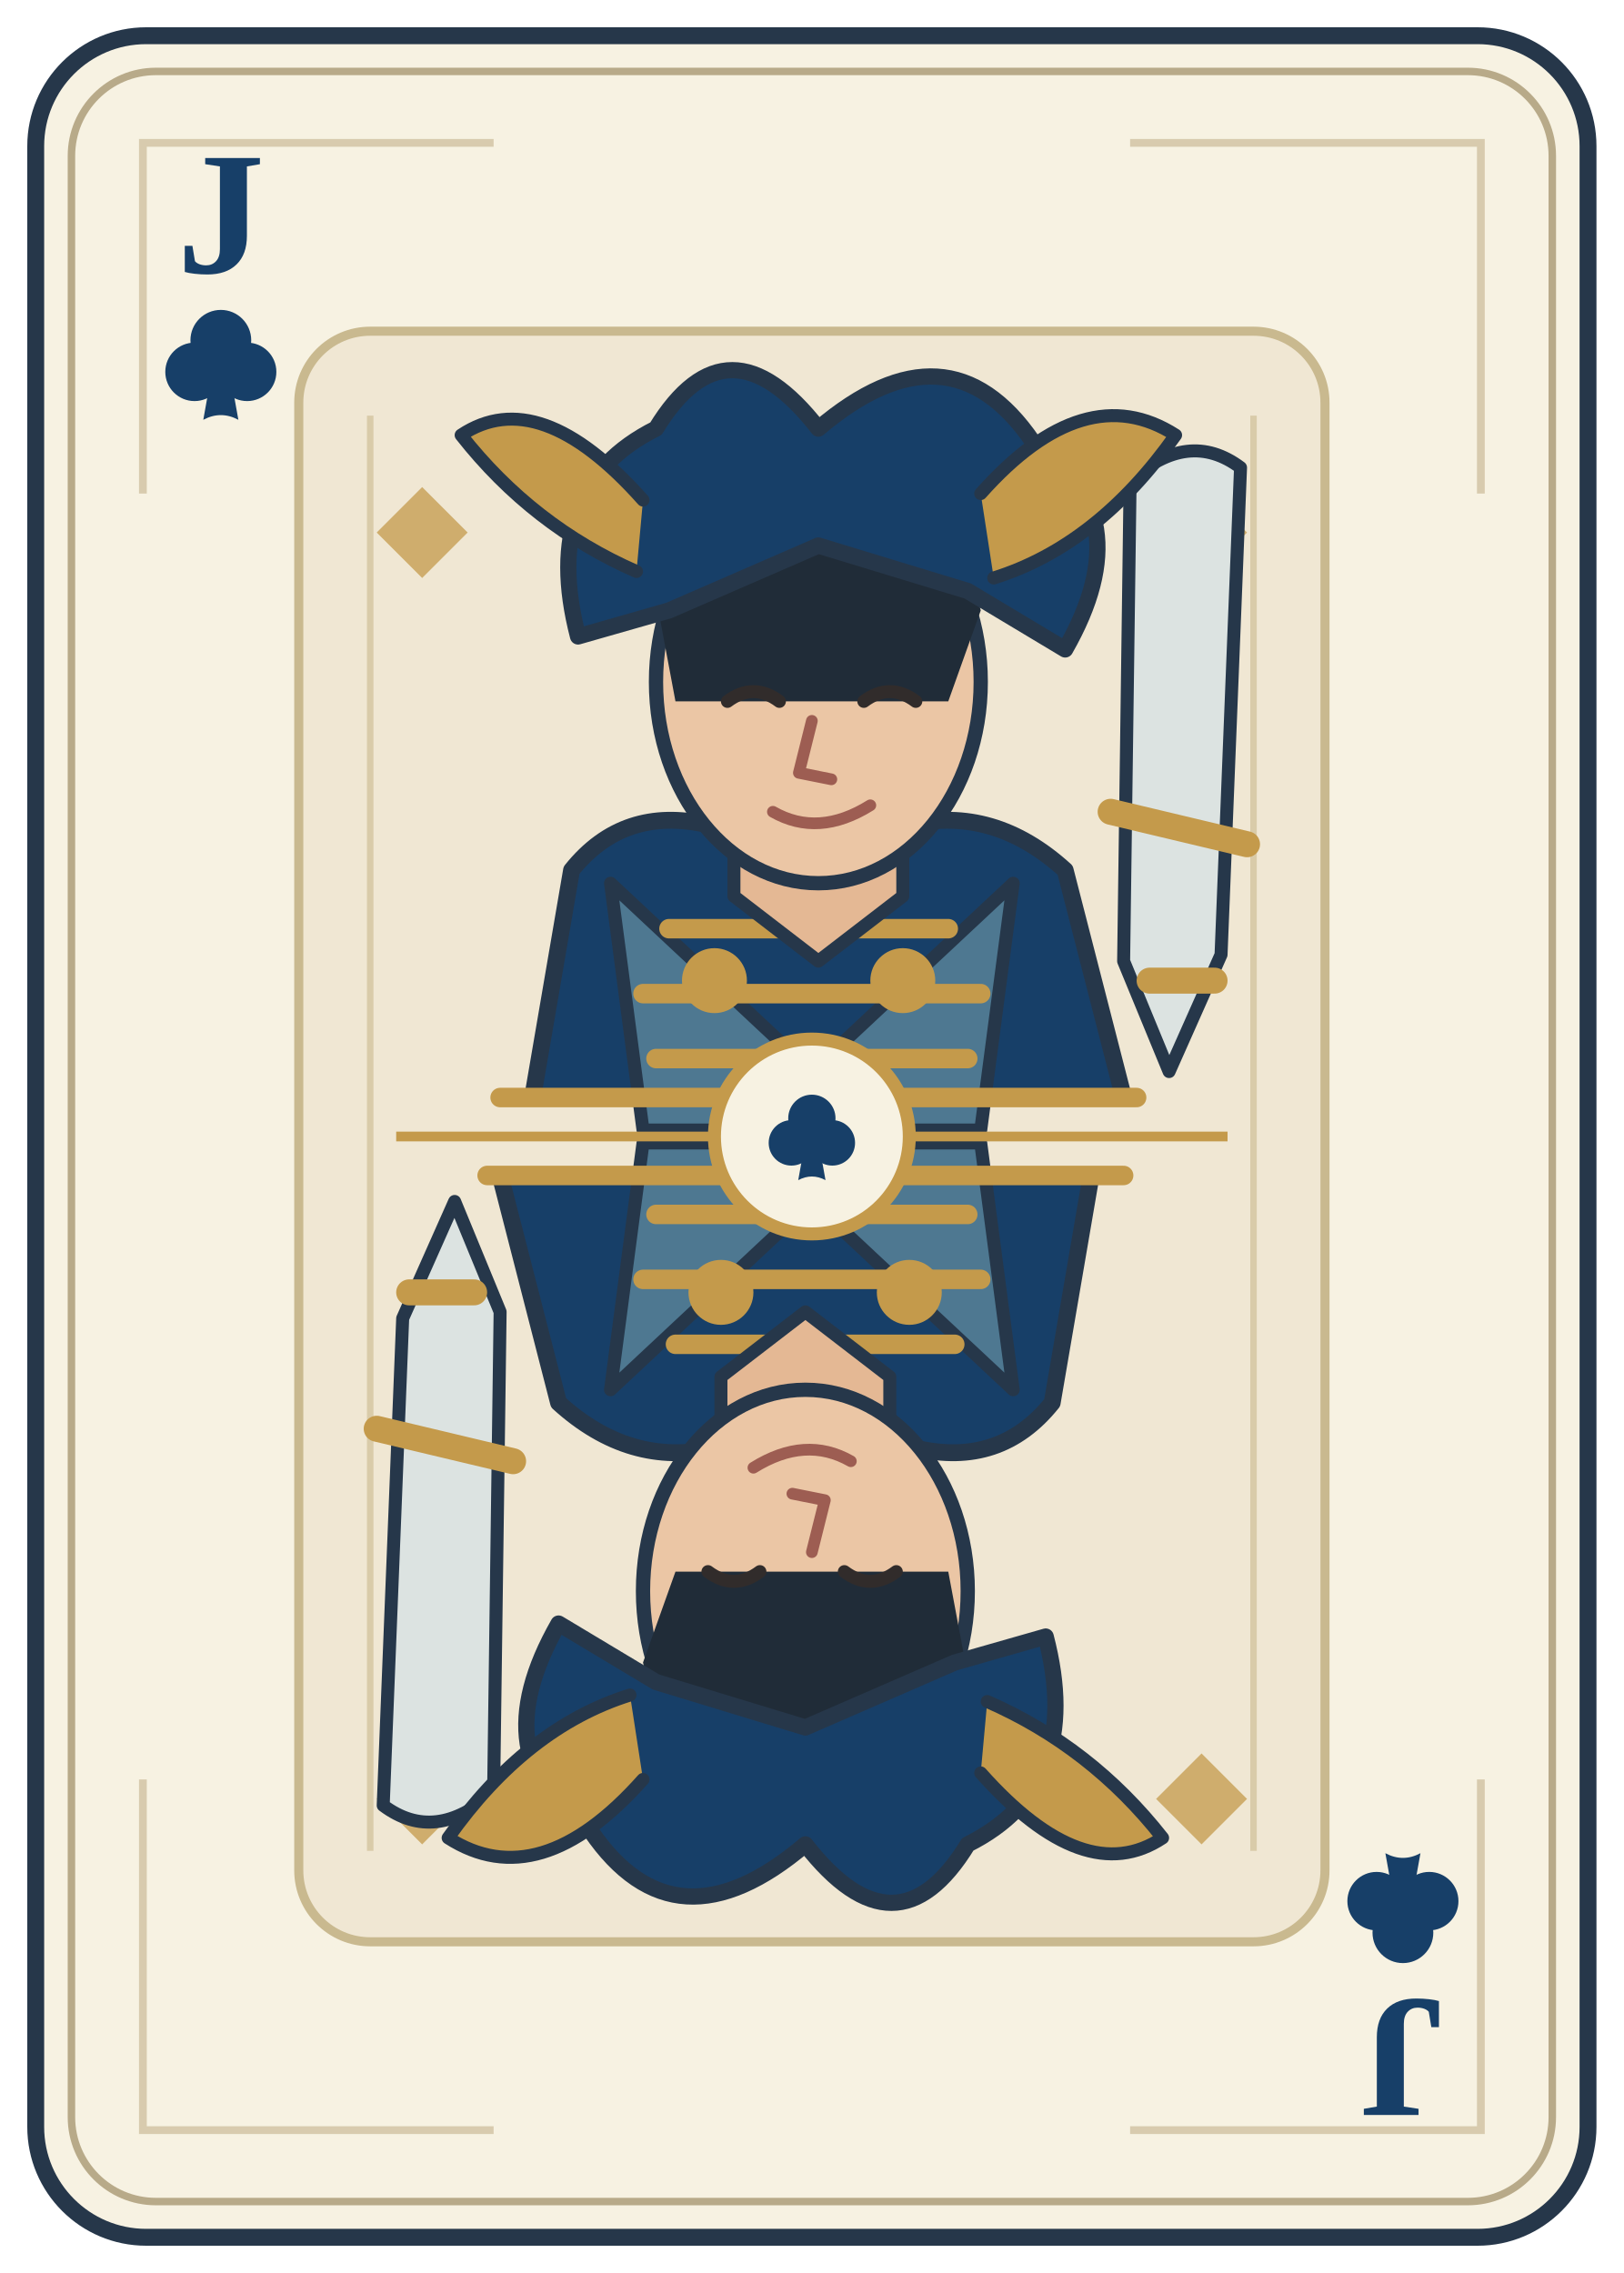
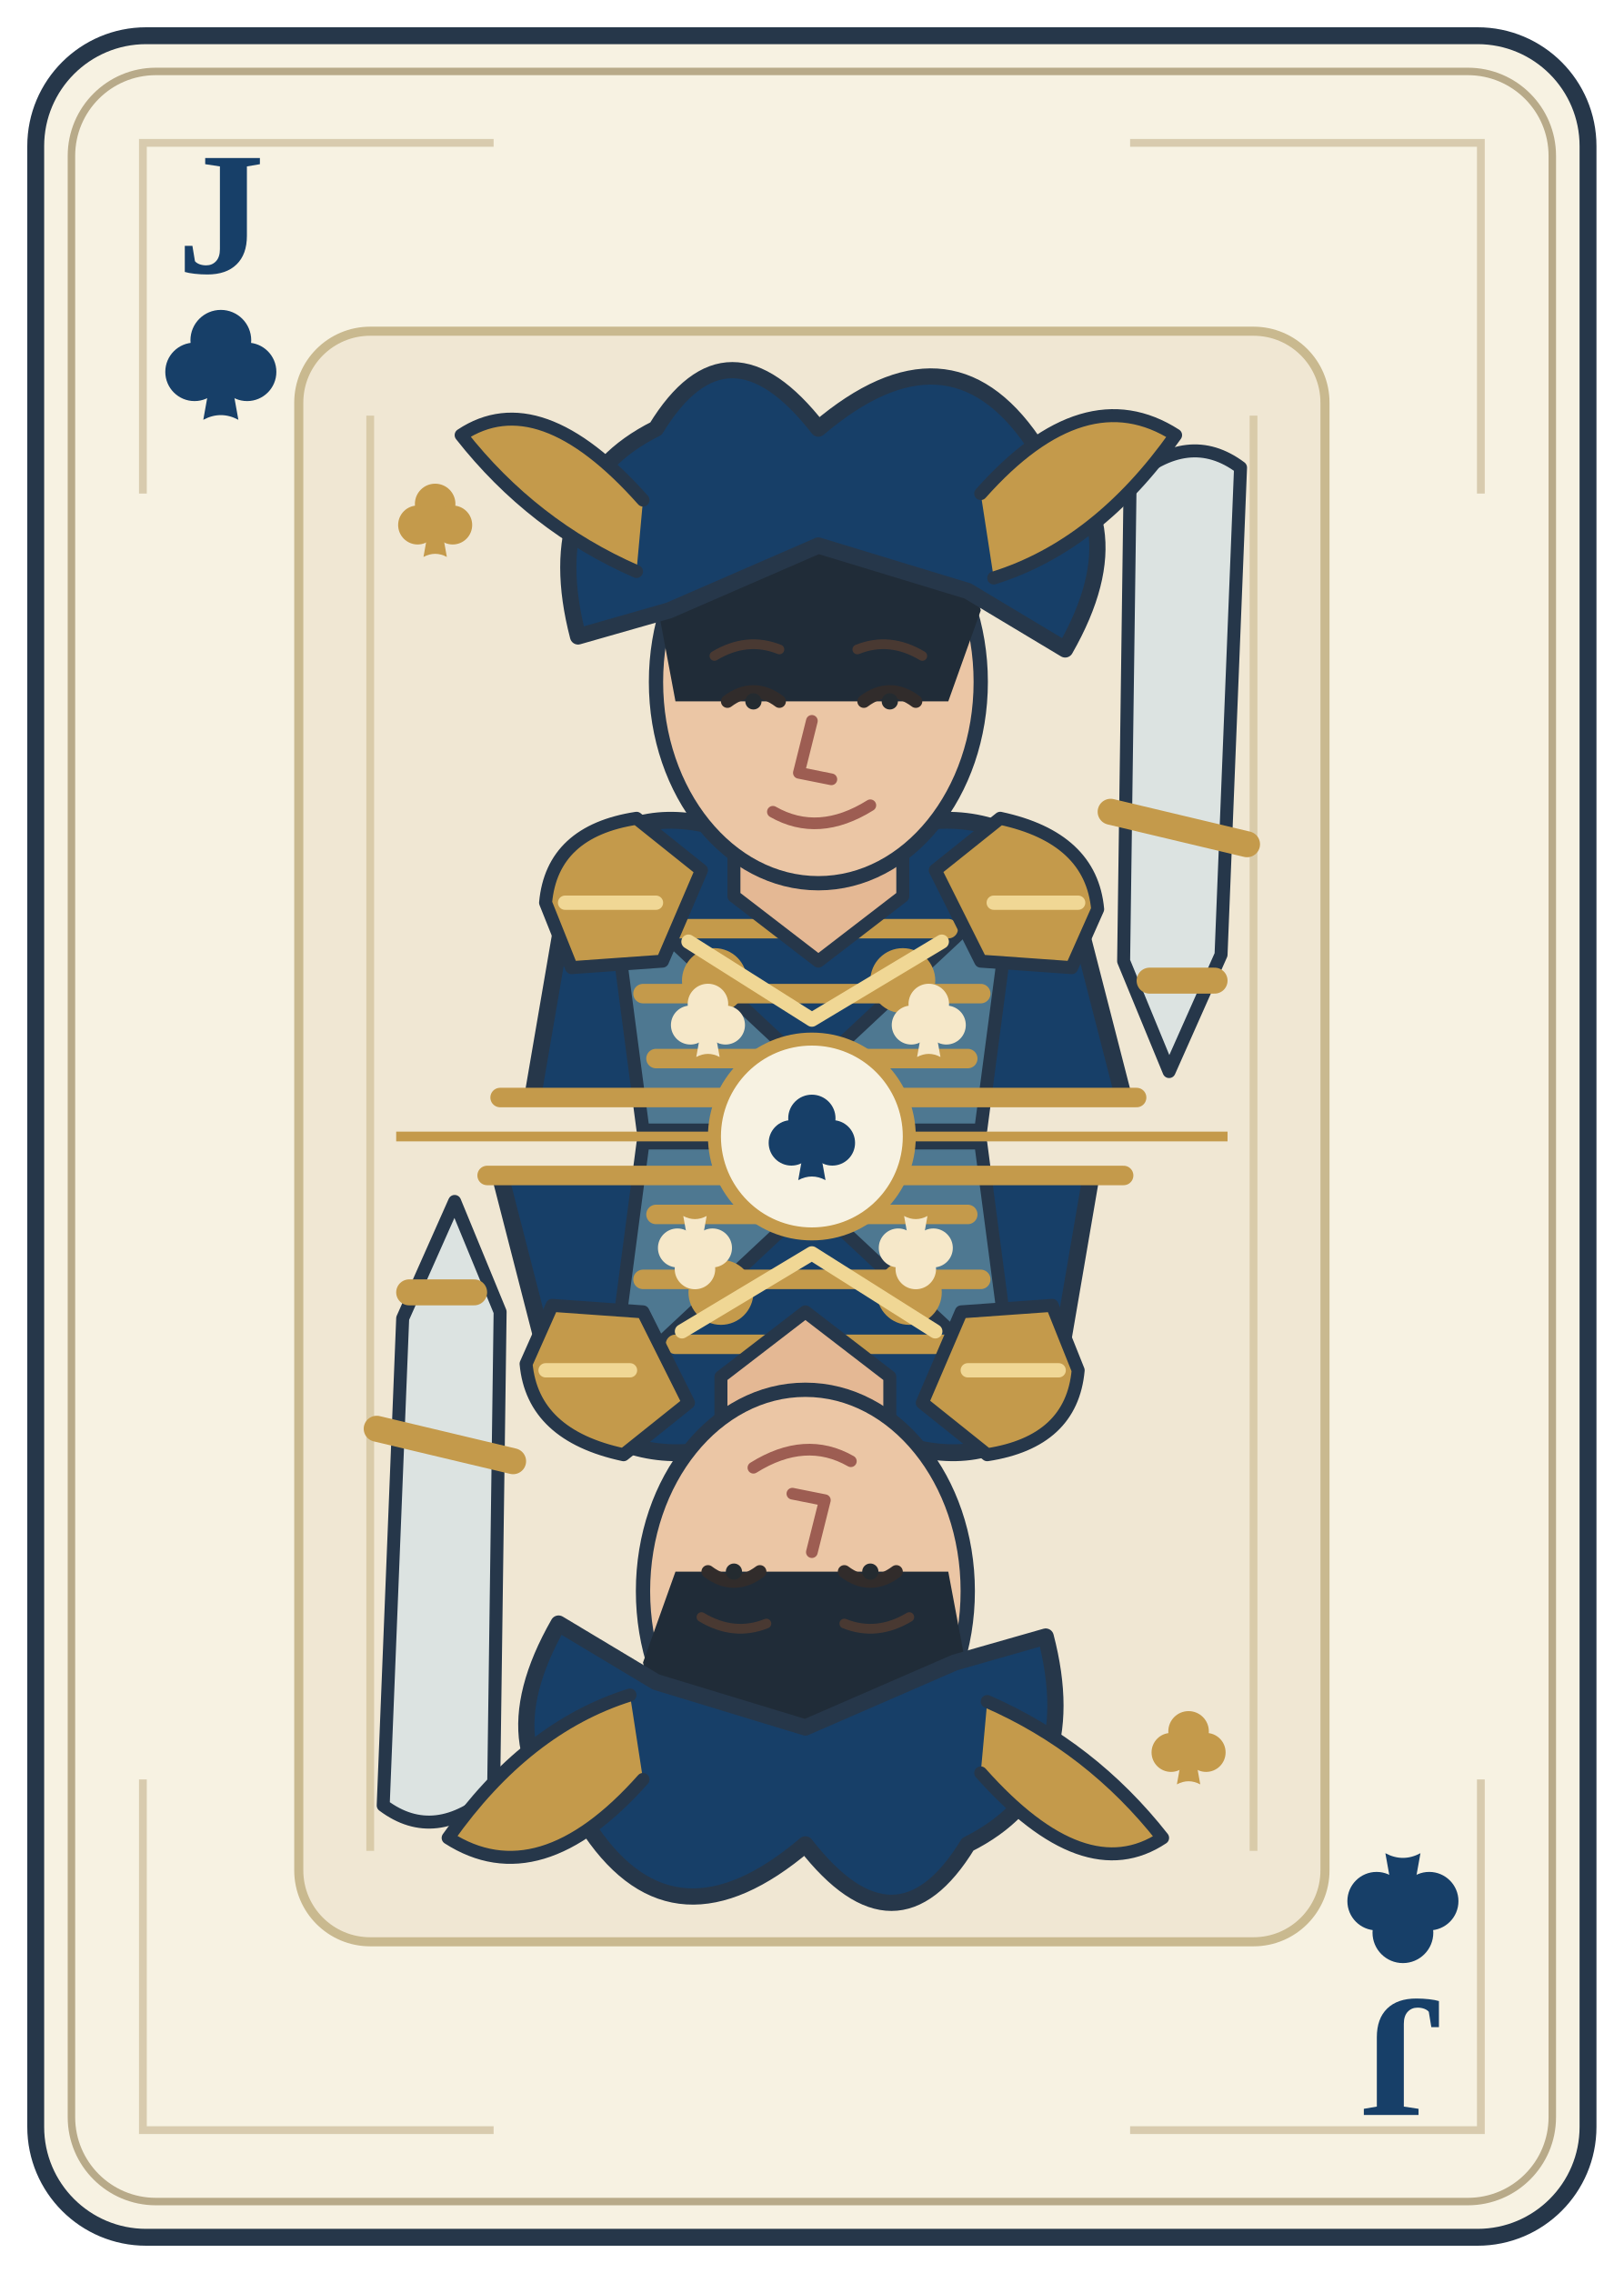
<svg xmlns="http://www.w3.org/2000/svg" width="63.5mm" height="88.9mm" viewBox="0 0 250 350" role="img" aria-label="J of Clubs">
  <rect x="5.5" y="5.5" width="239" height="339" rx="17" fill="#F7F2E2" stroke="#26374A" stroke-width="2.6" />
  <rect x="11" y="11" width="228" height="328" rx="13" fill="none" stroke="#B8AA89" stroke-width="1.15" />
  <path d="M22 76 V22 H76 M174 22 H228 V76 M22 274 V328 H76 M174 328 H228 V274" fill="none" stroke="#D8CBAE" stroke-width="1.2" />
  <rect x="46" y="51" width="158" height="248" rx="11" fill="#F0E7D3" stroke="#C9B98F" stroke-width="1.4" />
-   <path d="M57 64 V285 M193 64 V285" stroke="#D9CBA9" stroke-width="1" />
-   <path d="M65 75 l7 7 -7 7 -7 -7z M185 75 l7 7 -7 7 -7 -7z M65 270 l7 7 -7 7 -7 -7z M185 270 l7 7 -7 7 -7 -7z" fill="#C49A4B" opacity=".75" />
+   <path d="M57 64 V285 M193 64 V285" stroke="#D9CBA9" stroke-width="1.2" />
+   <g transform="translate(61.00 74.00) scale(0.012 0.012)" fill="#C49A4B">
+     <circle cx="500" cy="300" r="260" />
+     <circle cx="275" cy="570" r="250" />
+     <circle cx="725" cy="570" r="250" />
+     <path d="M420 590 Q500 540 580 590 L650 980 Q500 900 350 980 Z" />
+   </g>
+   <g transform="translate(177.00 74.00) scale(0.012 0.012)" fill="#C49A4B">
+     <circle cx="500" cy="300" r="260" />
+     <circle cx="275" cy="570" r="250" />
+     <circle cx="725" cy="570" r="250" />
+     <path d="M420 590 Q500 540 580 590 L650 980 Q500 900 350 980 Z" />
+   </g>
+   <g transform="translate(61.00 263.00) scale(0.012 0.012)" fill="#C49A4B">
+     <circle cx="500" cy="300" r="260" />
+     <circle cx="275" cy="570" r="250" />
+     <circle cx="725" cy="570" r="250" />
+     <path d="M420 590 Q500 540 580 590 L650 980 Q500 900 350 980 Z" />
+   </g>
+   <g transform="translate(177.00 263.00) scale(0.012 0.012)" fill="#C49A4B">
+     <circle cx="500" cy="300" r="260" />
+     <circle cx="275" cy="570" r="250" />
+     <circle cx="725" cy="570" r="250" />
+     <path d="M420 590 Q500 540 580 590 L650 980 Q500 900 350 980 Z" />
+   </g>
  <g>
    <g stroke-linejoin="round" stroke-linecap="round">
      <path d="M174 74 Q183 66 191 72 L188 147 L180 165 L173 148 Z" fill="#DCE3E1" stroke="#26374A" stroke-width="2" />
      <path d="M171 125 L192 130 M177 151 L187 151" stroke="#C49A4B" stroke-width="4" stroke-linecap="round" />
      <path d="M82 169 L88 134 Q96 124 109 127 L124 143 L140 127 Q153 124 164 134 L173 169 Z" fill="#173F68" stroke="#26374A" stroke-width="2.6" />
      <path d="M94 136 L125 165 L156 136 L151 174 L99 174 Z" fill="#4E7891" stroke="#26374A" stroke-width="2" />
      <path d="M103 143 L146 143 M99 153 L151 153 M101 163 L149 163" stroke="#C49A4B" stroke-width="3" />
      <circle cx="110" cy="151" r="5" fill="#C49A4B" />
      <circle cx="139" cy="151" r="5" fill="#C49A4B" />
+       <path d="M84 139 Q85 128 98 126 L108 134 L102 148 L88 149 Z M144 134 L154 126 Q168 129 169 140 L165 149 L151 148 Z" fill="#C49A4B" stroke="#26374A" stroke-width="2" />
+       <path d="M87 139 H101 M153 139 H166 M106 145 L125 157 L145 145" fill="none" stroke="#F0D795" stroke-width="2.2" stroke-linecap="round" />
+       <g transform="translate(103.00 151.00) scale(0.012 0.012)" fill="#F6E8C9">
+         <circle cx="500" cy="300" r="260" />
+         <circle cx="275" cy="570" r="250" />
+         <circle cx="725" cy="570" r="250" />
+         <path d="M420 590 Q500 540 580 590 L650 980 Q500 900 350 980 Z" />
+       </g>
+       <g transform="translate(137.00 151.00) scale(0.012 0.012)" fill="#F6E8C9">
+         <circle cx="500" cy="300" r="260" />
+         <circle cx="275" cy="570" r="250" />
+         <circle cx="725" cy="570" r="250" />
+         <path d="M420 590 Q500 540 580 590 L650 980 Q500 900 350 980 Z" />
+       </g>
      <path d="M113 126 L113 138 L126 148 L139 138 L139 126" fill="#E4B894" stroke="#26374A" stroke-width="2" />
      <ellipse cx="126" cy="105" rx="25" ry="31" fill="#EBC6A5" stroke="#26374A" stroke-width="2.2" />
      <path d="M101 92 Q104 79 126 79 Q148 80 151 94 L146 108 L104 108 Z" fill="#202C38" />
+       <path d="M110 101 q5 -3 10 -1 M132 100 q5 -2 10 1" fill="none" stroke="#493932" stroke-width="1.5" />
      <path d="M112 108 q4 -3 8 0 M133 108 q4 -3 8 0" fill="none" stroke="#312C2B" stroke-width="2" />
+       <circle cx="116" cy="108" r="1.25" fill="#242B30" />
+       <circle cx="137" cy="108" r="1.25" fill="#242B30" />
      <path d="M125 111 l-2 8 5 1 M119 125 Q126 129 134 124" fill="none" stroke="#9D5D52" stroke-width="1.8" />
      <path d="M89 98 Q83 75 101 66 Q112 48 126 66 Q146 49 159 68 Q176 79 164 100 L149 91 L126 84 L103 94 Z" fill="#173F68" stroke="#26374A" stroke-width="2.5" />
      <path d="M99 77 Q83 59 71 67 Q82 81 98 88 M151 76 Q167 58 181 67 Q169 84 153 89" fill="#C49A4B" stroke="#26374A" stroke-width="2" />
      <path d="M77 169 H175" stroke="#C49A4B" stroke-width="3" />
    </g>
  </g>
  <g transform="rotate(180 125 175)">
    <g stroke-linejoin="round" stroke-linecap="round">
      <path d="M174 74 Q183 66 191 72 L188 147 L180 165 L173 148 Z" fill="#DCE3E1" stroke="#26374A" stroke-width="2" />
      <path d="M171 125 L192 130 M177 151 L187 151" stroke="#C49A4B" stroke-width="4" stroke-linecap="round" />
      <path d="M82 169 L88 134 Q96 124 109 127 L124 143 L140 127 Q153 124 164 134 L173 169 Z" fill="#173F68" stroke="#26374A" stroke-width="2.6" />
      <path d="M94 136 L125 165 L156 136 L151 174 L99 174 Z" fill="#4E7891" stroke="#26374A" stroke-width="2" />
      <path d="M103 143 L146 143 M99 153 L151 153 M101 163 L149 163" stroke="#C49A4B" stroke-width="3" />
      <circle cx="110" cy="151" r="5" fill="#C49A4B" />
      <circle cx="139" cy="151" r="5" fill="#C49A4B" />
+       <path d="M84 139 Q85 128 98 126 L108 134 L102 148 L88 149 Z M144 134 L154 126 Q168 129 169 140 L165 149 L151 148 Z" fill="#C49A4B" stroke="#26374A" stroke-width="2" />
+       <path d="M87 139 H101 M153 139 H166 M106 145 L125 157 L145 145" fill="none" stroke="#F0D795" stroke-width="2.2" stroke-linecap="round" />
+       <g transform="translate(103.00 151.00) scale(0.012 0.012)" fill="#F6E8C9">
+         <circle cx="500" cy="300" r="260" />
+         <circle cx="275" cy="570" r="250" />
+         <circle cx="725" cy="570" r="250" />
+         <path d="M420 590 Q500 540 580 590 L650 980 Q500 900 350 980 Z" />
+       </g>
+       <g transform="translate(137.00 151.00) scale(0.012 0.012)" fill="#F6E8C9">
+         <circle cx="500" cy="300" r="260" />
+         <circle cx="275" cy="570" r="250" />
+         <circle cx="725" cy="570" r="250" />
+         <path d="M420 590 Q500 540 580 590 L650 980 Q500 900 350 980 Z" />
+       </g>
      <path d="M113 126 L113 138 L126 148 L139 138 L139 126" fill="#E4B894" stroke="#26374A" stroke-width="2" />
      <ellipse cx="126" cy="105" rx="25" ry="31" fill="#EBC6A5" stroke="#26374A" stroke-width="2.2" />
      <path d="M101 92 Q104 79 126 79 Q148 80 151 94 L146 108 L104 108 Z" fill="#202C38" />
+       <path d="M110 101 q5 -3 10 -1 M132 100 q5 -2 10 1" fill="none" stroke="#493932" stroke-width="1.5" />
      <path d="M112 108 q4 -3 8 0 M133 108 q4 -3 8 0" fill="none" stroke="#312C2B" stroke-width="2" />
+       <circle cx="116" cy="108" r="1.25" fill="#242B30" />
+       <circle cx="137" cy="108" r="1.25" fill="#242B30" />
      <path d="M125 111 l-2 8 5 1 M119 125 Q126 129 134 124" fill="none" stroke="#9D5D52" stroke-width="1.8" />
      <path d="M89 98 Q83 75 101 66 Q112 48 126 66 Q146 49 159 68 Q176 79 164 100 L149 91 L126 84 L103 94 Z" fill="#173F68" stroke="#26374A" stroke-width="2.5" />
      <path d="M99 77 Q83 59 71 67 Q82 81 98 88 M151 76 Q167 58 181 67 Q169 84 153 89" fill="#C49A4B" stroke="#26374A" stroke-width="2" />
      <path d="M77 169 H175" stroke="#C49A4B" stroke-width="3" />
    </g>
  </g>
  <path d="M61 175 H111 M139 175 H189" stroke="#C49A4B" stroke-width="1.5" />
  <circle cx="125" cy="175" r="15" fill="#F7F2E2" stroke="#C49A4B" stroke-width="2" />
  <g transform="translate(118.00 168.00) scale(0.014 0.014)" fill="#173F68">
    <circle cx="500" cy="300" r="260" />
    <circle cx="275" cy="570" r="250" />
    <circle cx="725" cy="570" r="250" />
    <path d="M420 590 Q500 540 580 590 L650 980 Q500 900 350 980 Z" />
  </g>
  <g fill="#173F68" text-anchor="middle">
    <text x="34" y="42" font-family="Georgia, 'Times New Roman', serif" font-size="27" font-weight="700">J</text>
    <g transform="translate(25.00 47.00) scale(0.018 0.018)" fill="#173F68">
      <circle cx="500" cy="300" r="260" />
      <circle cx="275" cy="570" r="250" />
      <circle cx="725" cy="570" r="250" />
      <path d="M420 590 Q500 540 580 590 L650 980 Q500 900 350 980 Z" />
    </g>
  </g>
  <g transform="rotate(180 125 175)">
    <g fill="#173F68" text-anchor="middle">
      <text x="34" y="42" font-family="Georgia, 'Times New Roman', serif" font-size="27" font-weight="700">J</text>
      <g transform="translate(25.00 47.00) scale(0.018 0.018)" fill="#173F68">
        <circle cx="500" cy="300" r="260" />
        <circle cx="275" cy="570" r="250" />
        <circle cx="725" cy="570" r="250" />
        <path d="M420 590 Q500 540 580 590 L650 980 Q500 900 350 980 Z" />
      </g>
    </g>
  </g>
</svg>
